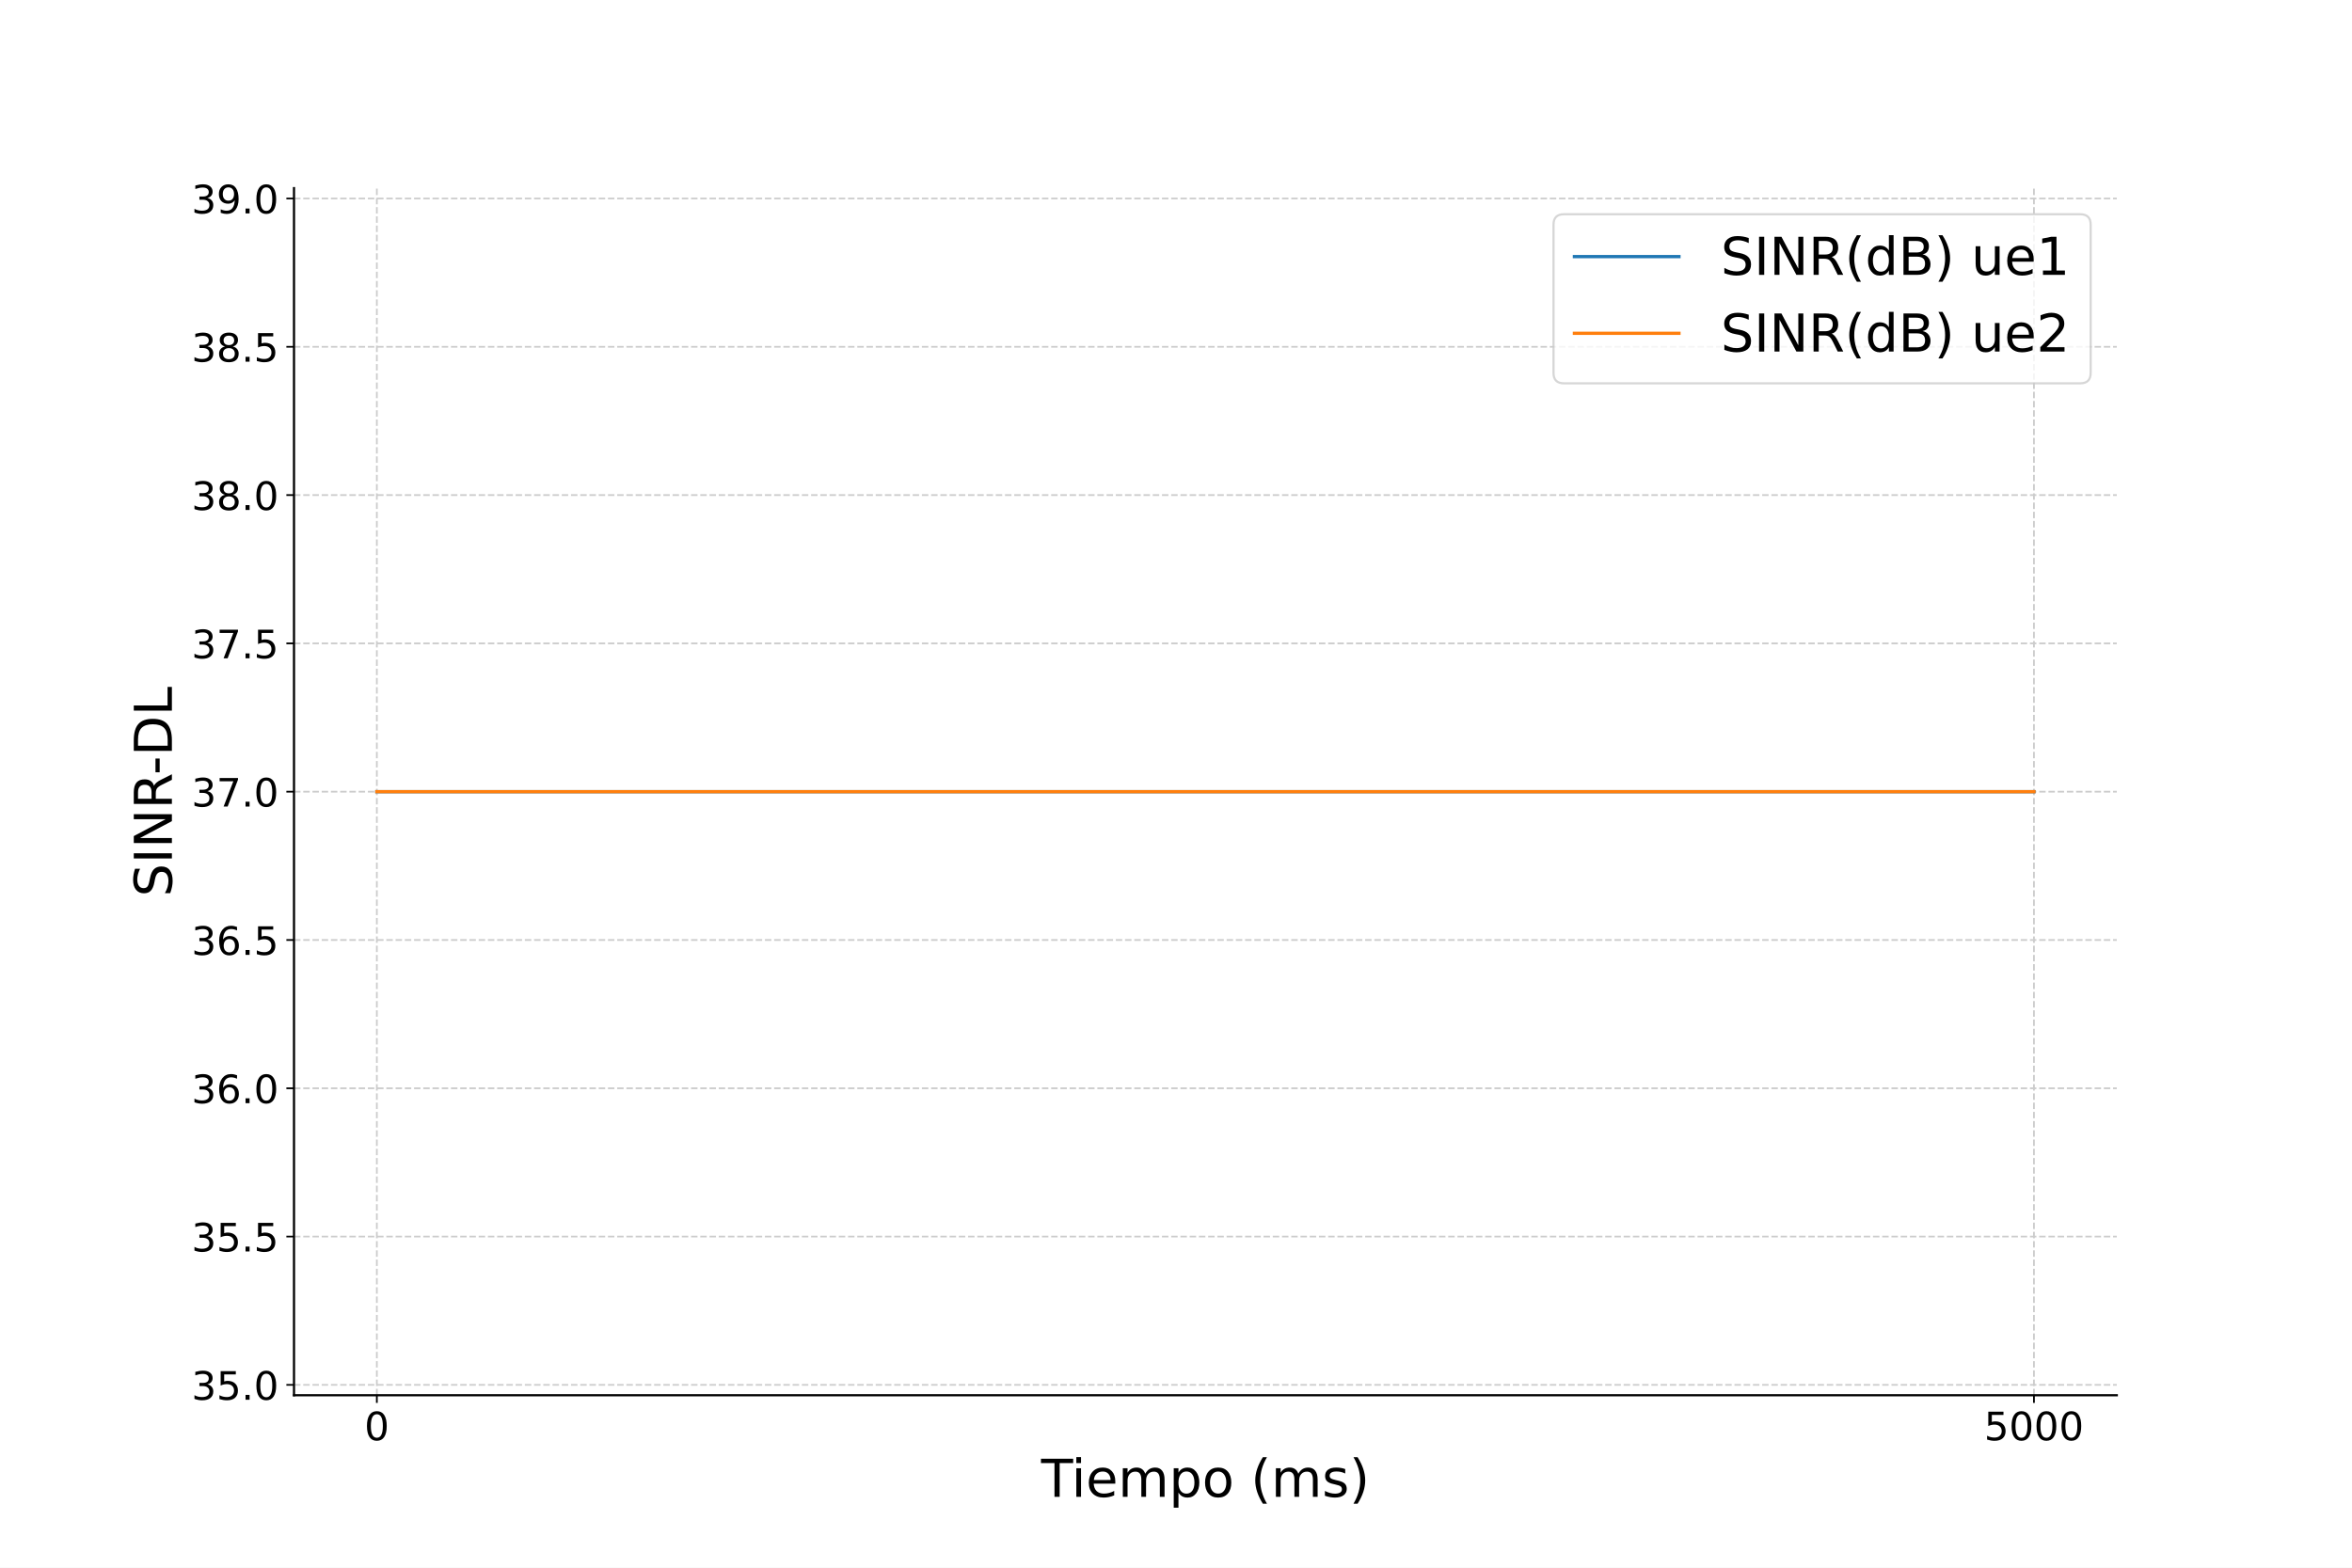
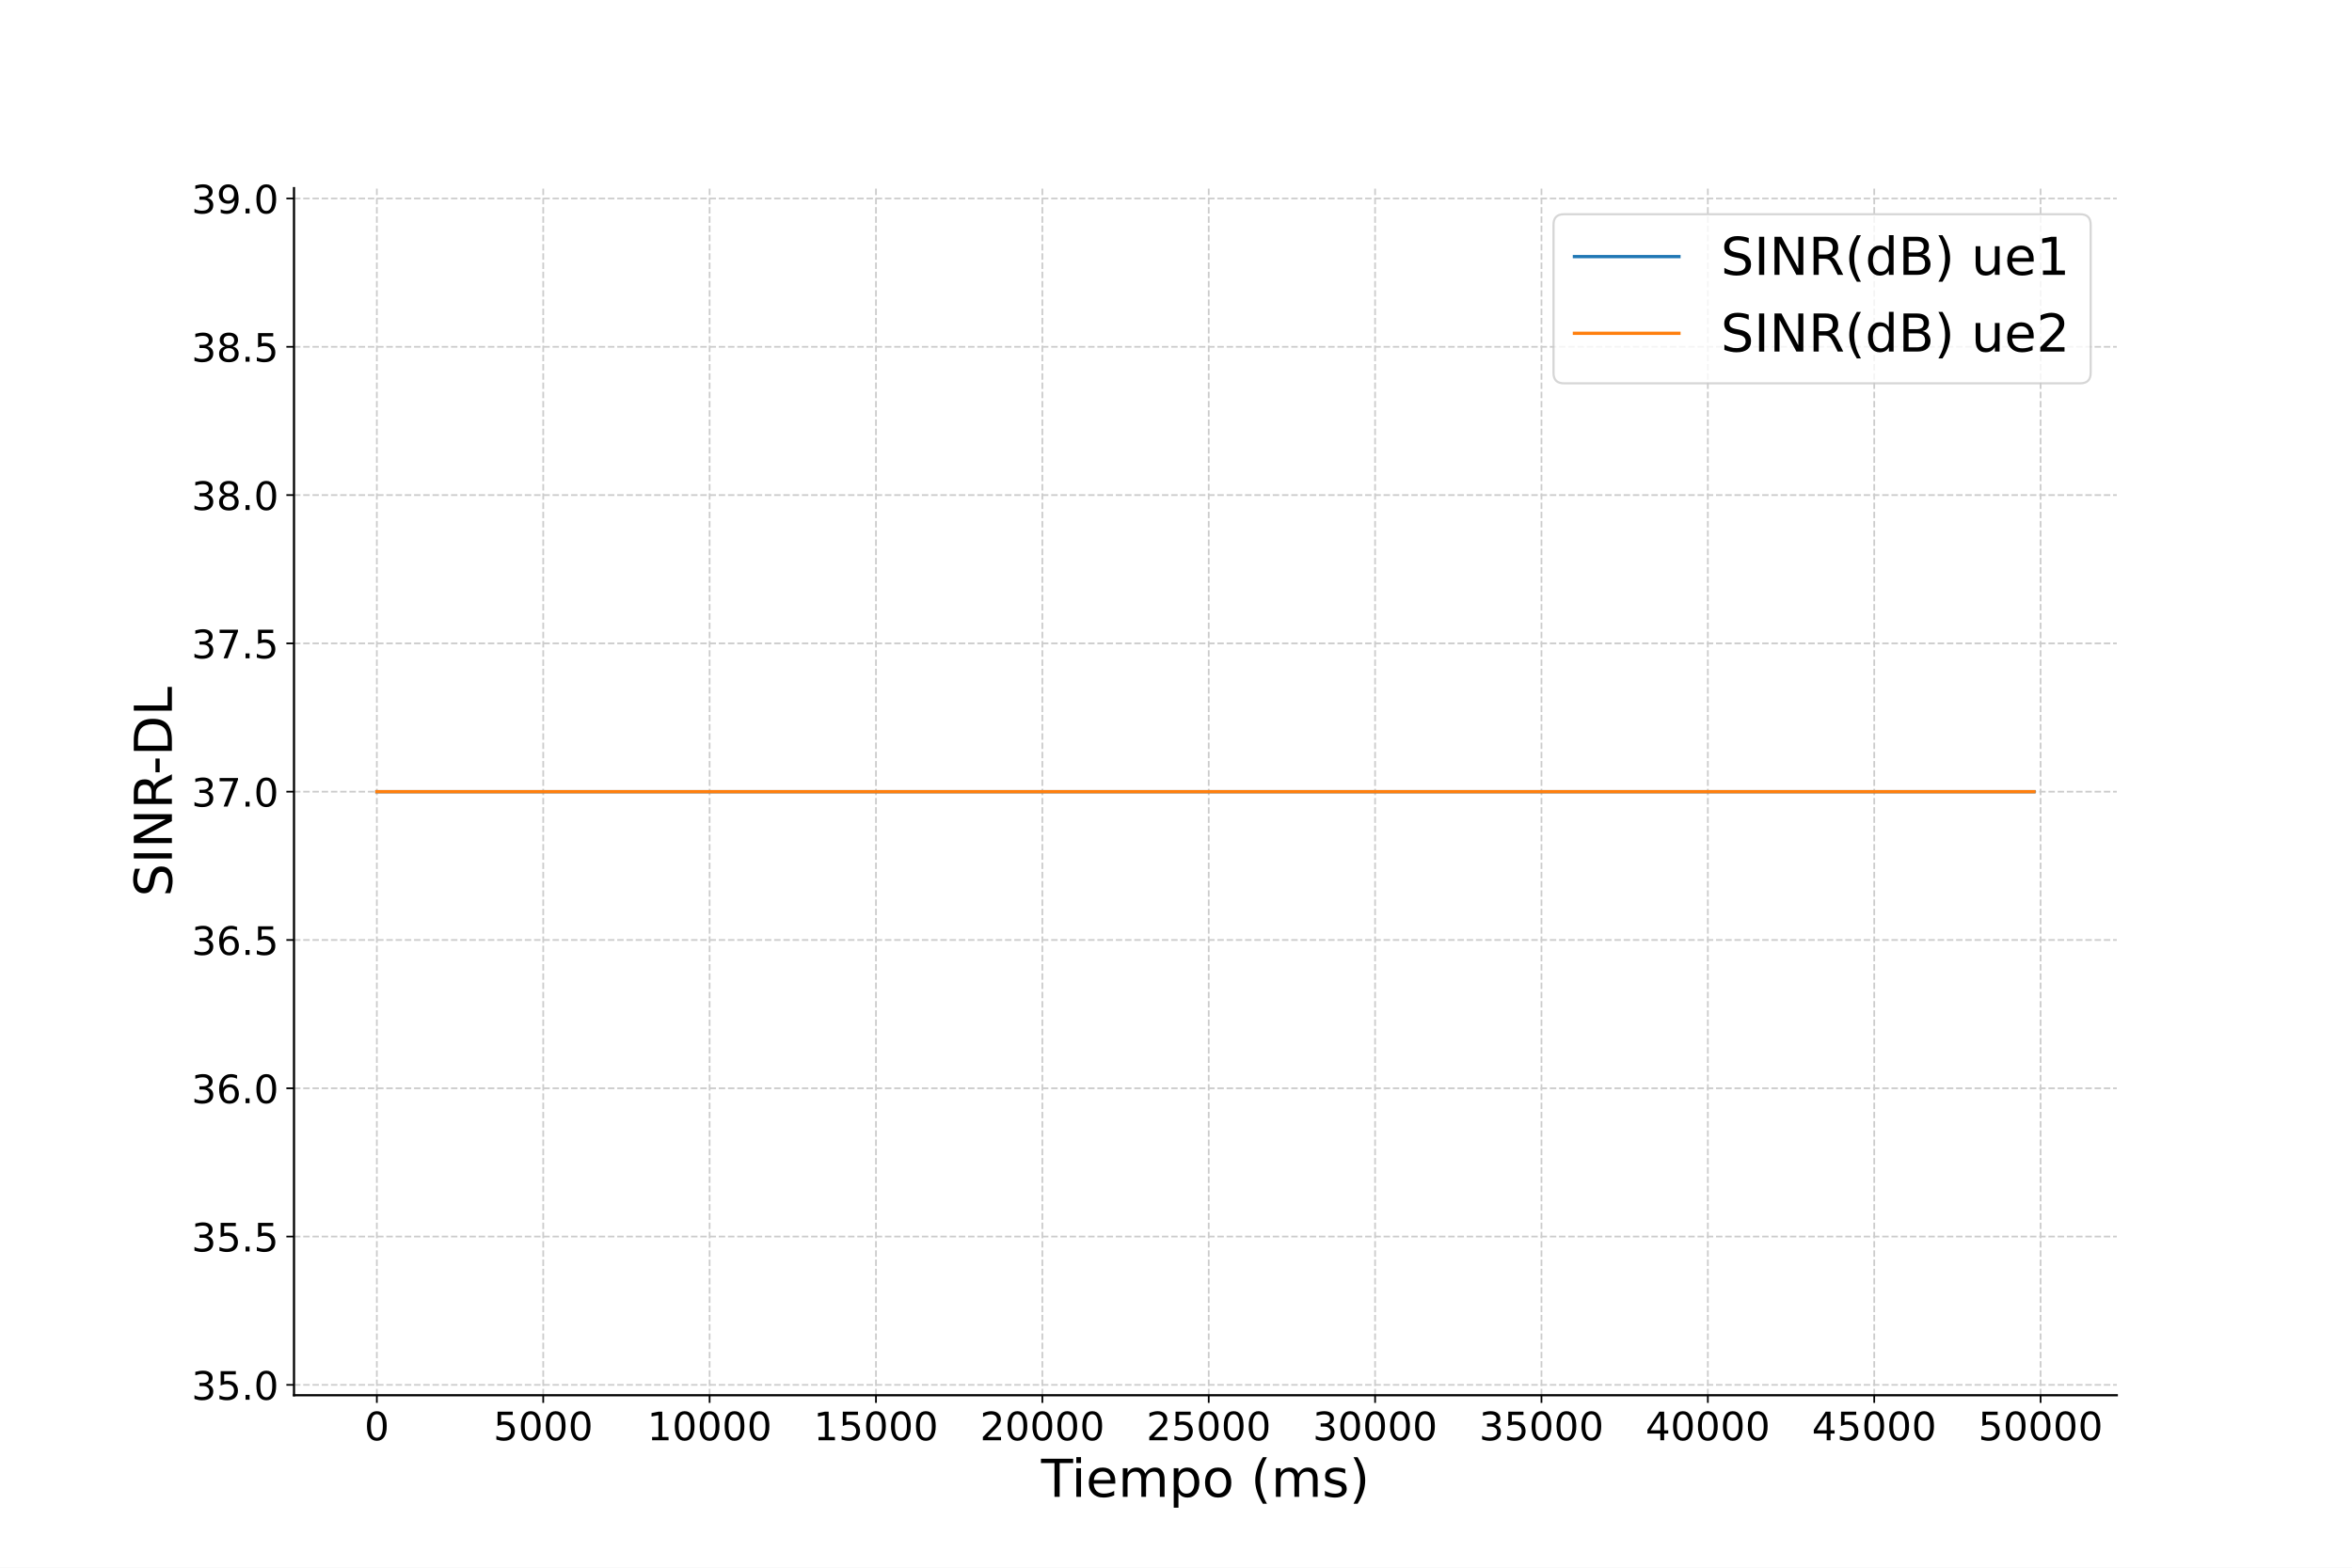
<svg xmlns="http://www.w3.org/2000/svg" xmlns:xlink="http://www.w3.org/1999/xlink" width="1080pt" height="720pt" viewBox="0 0 1080 720" version="1.1">
  <defs>
    <style type="text/css">*{stroke-linejoin: round; stroke-linecap: butt}</style>
  </defs>
  <g id="figure_1">
    <g id="patch_1">
      <path d="M 0 720  L 1080 720  L 1080 0  L 0 0  z " style="fill: #ffffff" />
    </g>
    <g id="axes_1">
      <g id="patch_2">
        <path d="M 135 640.8  L 972 640.8  L 972 86.4  L 135 86.4  z " style="fill: #ffffff" />
      </g>
      <g id="matplotlib.axis_1">
        <g id="xtick_1">
          <g id="line2d_1">
-             <path d="M 173.045 640.8  L 173.045 86.4  " clip-path="url(#p0fe6f3043e)" style="fill: none; stroke-dasharray: 2.96,1.28; stroke-dashoffset: 0; stroke: #cccccc; stroke-width: 0.8" />
+             <path d="M 173.045 640.8  L 173.045 86.4  " clip-path="url(#pf0b7ac2d7d)" style="fill: none; stroke-dasharray: 2.96,1.28; stroke-dashoffset: 0; stroke: #cccccc; stroke-width: 0.8" />
          </g>
          <g id="line2d_2">
            <defs>
-               <path id="mf69888d101" d="M 0 0  L 0 3.5  " style="stroke: #000000; stroke-width: 0.8" />
+               <path id="mdf8817bae1" d="M 0 0  L 0 3.5  " style="stroke: #000000; stroke-width: 0.8" />
            </defs>
            <g>
-               <use xlink:href="#mf69888d101" x="173.045" y="640.8" style="stroke: #000000; stroke-width: 0.8" />
+               <use xlink:href="#mdf8817bae1" x="173.045" y="640.8" style="stroke: #000000; stroke-width: 0.8" />
            </g>
          </g>
          <g id="text_1">
            <g transform="translate(167.3192 661.4772) scale(0.18 -0.18)">
              <defs>
                <path id="DejaVuSans-30" d="M 2034 4250  Q 1547 4250 1301 3770  Q 1056 3291 1056 2328  Q 1056 1369 1301 889  Q 1547 409 2034 409  Q 2525 409 2770 889  Q 3016 1369 3016 2328  Q 3016 3291 2770 3770  Q 2525 4250 2034 4250  z M 2034 4750  Q 2819 4750 3233 4129  Q 3647 3509 3647 2328  Q 3647 1150 3233 529  Q 2819 -91 2034 -91  Q 1250 -91 836 529  Q 422 1150 422 2328  Q 422 3509 836 4129  Q 1250 4750 2034 4750  z " transform="scale(0.015625)" />
              </defs>
              <use xlink:href="#DejaVuSans-30" />
            </g>
          </g>
        </g>
        <g id="xtick_2">
          <g id="line2d_3">
-             <path d="M 933.955 640.8  L 933.955 86.4  " clip-path="url(#p0fe6f3043e)" style="fill: none; stroke-dasharray: 2.96,1.28; stroke-dashoffset: 0; stroke: #cccccc; stroke-width: 0.8" />
+             <path d="M 249.442 640.8  L 249.442 86.4  " clip-path="url(#pf0b7ac2d7d)" style="fill: none; stroke-dasharray: 2.96,1.28; stroke-dashoffset: 0; stroke: #cccccc; stroke-width: 0.8" />
          </g>
          <g id="line2d_4">
            <g>
-               <use xlink:href="#mf69888d101" x="933.955" y="640.8" style="stroke: #000000; stroke-width: 0.8" />
+               <use xlink:href="#mdf8817bae1" x="249.442" y="640.8" style="stroke: #000000; stroke-width: 0.8" />
            </g>
          </g>
          <g id="text_2">
-             <g transform="translate(911.0495 661.4772) scale(0.18 -0.18)">
+             <g transform="translate(226.5369 661.4772) scale(0.18 -0.18)">
              <defs>
                <path id="DejaVuSans-35" d="M 691 4666  L 3169 4666  L 3169 4134  L 1269 4134  L 1269 2991  Q 1406 3038 1543 3061  Q 1681 3084 1819 3084  Q 2600 3084 3056 2656  Q 3513 2228 3513 1497  Q 3513 744 3044 326  Q 2575 -91 1722 -91  Q 1428 -91 1123 -41  Q 819 9 494 109  L 494 744  Q 775 591 1075 516  Q 1375 441 1709 441  Q 2250 441 2565 725  Q 2881 1009 2881 1497  Q 2881 1984 2565 2268  Q 2250 2553 1709 2553  Q 1456 2553 1204 2497  Q 953 2441 691 2322  L 691 4666  z " transform="scale(0.015625)" />
              </defs>
              <use xlink:href="#DejaVuSans-35" />
              <use xlink:href="#DejaVuSans-30" x="63.623" />
              <use xlink:href="#DejaVuSans-30" x="127.246" />
              <use xlink:href="#DejaVuSans-30" x="190.869" />
            </g>
          </g>
        </g>
-         <g id="text_3">
+         <g id="xtick_3">
+           <g id="line2d_5">
+             <path d="M 325.838 640.8  L 325.838 86.4  " clip-path="url(#pf0b7ac2d7d)" style="fill: none; stroke-dasharray: 2.96,1.28; stroke-dashoffset: 0; stroke: #cccccc; stroke-width: 0.8" />
+           </g>
+           <g id="line2d_6">
+             <g>
+               <use xlink:href="#mdf8817bae1" x="325.838" y="640.8" style="stroke: #000000; stroke-width: 0.8" />
+             </g>
+           </g>
+           <g id="text_3">
+             <g transform="translate(297.2072 661.4772) scale(0.18 -0.18)">
+               <defs>
+                 <path id="DejaVuSans-31" d="M 794 531  L 1825 531  L 1825 4091  L 703 3866  L 703 4441  L 1819 4666  L 2450 4666  L 2450 531  L 3481 531  L 3481 0  L 794 0  L 794 531  z " transform="scale(0.015625)" />
+               </defs>
+               <use xlink:href="#DejaVuSans-31" />
+               <use xlink:href="#DejaVuSans-30" x="63.623" />
+               <use xlink:href="#DejaVuSans-30" x="127.246" />
+               <use xlink:href="#DejaVuSans-30" x="190.869" />
+               <use xlink:href="#DejaVuSans-30" x="254.492" />
+             </g>
+           </g>
+         </g>
+         <g id="xtick_4">
+           <g id="line2d_7">
+             <path d="M 402.235 640.8  L 402.235 86.4  " clip-path="url(#pf0b7ac2d7d)" style="fill: none; stroke-dasharray: 2.96,1.28; stroke-dashoffset: 0; stroke: #cccccc; stroke-width: 0.8" />
+           </g>
+           <g id="line2d_8">
+             <g>
+               <use xlink:href="#mdf8817bae1" x="402.235" y="640.8" style="stroke: #000000; stroke-width: 0.8" />
+             </g>
+           </g>
+           <g id="text_4">
+             <g transform="translate(373.6037 661.4772) scale(0.18 -0.18)">
+               <use xlink:href="#DejaVuSans-31" />
+               <use xlink:href="#DejaVuSans-35" x="63.623" />
+               <use xlink:href="#DejaVuSans-30" x="127.246" />
+               <use xlink:href="#DejaVuSans-30" x="190.869" />
+               <use xlink:href="#DejaVuSans-30" x="254.492" />
+             </g>
+           </g>
+         </g>
+         <g id="xtick_5">
+           <g id="line2d_9">
+             <path d="M 478.631 640.8  L 478.631 86.4  " clip-path="url(#pf0b7ac2d7d)" style="fill: none; stroke-dasharray: 2.96,1.28; stroke-dashoffset: 0; stroke: #cccccc; stroke-width: 0.8" />
+           </g>
+           <g id="line2d_10">
+             <g>
+               <use xlink:href="#mdf8817bae1" x="478.631" y="640.8" style="stroke: #000000; stroke-width: 0.8" />
+             </g>
+           </g>
+           <g id="text_5">
+             <g transform="translate(450.0002 661.4772) scale(0.18 -0.18)">
+               <defs>
+                 <path id="DejaVuSans-32" d="M 1228 531  L 3431 531  L 3431 0  L 469 0  L 469 531  Q 828 903 1448 1529  Q 2069 2156 2228 2338  Q 2531 2678 2651 2914  Q 2772 3150 2772 3378  Q 2772 3750 2511 3984  Q 2250 4219 1831 4219  Q 1534 4219 1204 4116  Q 875 4013 500 3803  L 500 4441  Q 881 4594 1212 4672  Q 1544 4750 1819 4750  Q 2544 4750 2975 4387  Q 3406 4025 3406 3419  Q 3406 3131 3298 2873  Q 3191 2616 2906 2266  Q 2828 2175 2409 1742  Q 1991 1309 1228 531  z " transform="scale(0.015625)" />
+               </defs>
+               <use xlink:href="#DejaVuSans-32" />
+               <use xlink:href="#DejaVuSans-30" x="63.623" />
+               <use xlink:href="#DejaVuSans-30" x="127.246" />
+               <use xlink:href="#DejaVuSans-30" x="190.869" />
+               <use xlink:href="#DejaVuSans-30" x="254.492" />
+             </g>
+           </g>
+         </g>
+         <g id="xtick_6">
+           <g id="line2d_11">
+             <path d="M 555.028 640.8  L 555.028 86.4  " clip-path="url(#pf0b7ac2d7d)" style="fill: none; stroke-dasharray: 2.96,1.28; stroke-dashoffset: 0; stroke: #cccccc; stroke-width: 0.8" />
+           </g>
+           <g id="line2d_12">
+             <g>
+               <use xlink:href="#mdf8817bae1" x="555.028" y="640.8" style="stroke: #000000; stroke-width: 0.8" />
+             </g>
+           </g>
+           <g id="text_6">
+             <g transform="translate(526.3967 661.4772) scale(0.18 -0.18)">
+               <use xlink:href="#DejaVuSans-32" />
+               <use xlink:href="#DejaVuSans-35" x="63.623" />
+               <use xlink:href="#DejaVuSans-30" x="127.246" />
+               <use xlink:href="#DejaVuSans-30" x="190.869" />
+               <use xlink:href="#DejaVuSans-30" x="254.492" />
+             </g>
+           </g>
+         </g>
+         <g id="xtick_7">
+           <g id="line2d_13">
+             <path d="M 631.424 640.8  L 631.424 86.4  " clip-path="url(#pf0b7ac2d7d)" style="fill: none; stroke-dasharray: 2.96,1.28; stroke-dashoffset: 0; stroke: #cccccc; stroke-width: 0.8" />
+           </g>
+           <g id="line2d_14">
+             <g>
+               <use xlink:href="#mdf8817bae1" x="631.424" y="640.8" style="stroke: #000000; stroke-width: 0.8" />
+             </g>
+           </g>
+           <g id="text_7">
+             <g transform="translate(602.7932 661.4772) scale(0.18 -0.18)">
+               <defs>
+                 <path id="DejaVuSans-33" d="M 2597 2516  Q 3050 2419 3304 2112  Q 3559 1806 3559 1356  Q 3559 666 3084 287  Q 2609 -91 1734 -91  Q 1441 -91 1130 -33  Q 819 25 488 141  L 488 750  Q 750 597 1062 519  Q 1375 441 1716 441  Q 2309 441 2620 675  Q 2931 909 2931 1356  Q 2931 1769 2642 2001  Q 2353 2234 1838 2234  L 1294 2234  L 1294 2753  L 1863 2753  Q 2328 2753 2575 2939  Q 2822 3125 2822 3475  Q 2822 3834 2567 4026  Q 2313 4219 1838 4219  Q 1578 4219 1281 4162  Q 984 4106 628 3988  L 628 4550  Q 988 4650 1302 4700  Q 1616 4750 1894 4750  Q 2613 4750 3031 4423  Q 3450 4097 3450 3541  Q 3450 3153 3228 2886  Q 3006 2619 2597 2516  z " transform="scale(0.015625)" />
+               </defs>
+               <use xlink:href="#DejaVuSans-33" />
+               <use xlink:href="#DejaVuSans-30" x="63.623" />
+               <use xlink:href="#DejaVuSans-30" x="127.246" />
+               <use xlink:href="#DejaVuSans-30" x="190.869" />
+               <use xlink:href="#DejaVuSans-30" x="254.492" />
+             </g>
+           </g>
+         </g>
+         <g id="xtick_8">
+           <g id="line2d_15">
+             <path d="M 707.821 640.8  L 707.821 86.4  " clip-path="url(#pf0b7ac2d7d)" style="fill: none; stroke-dasharray: 2.96,1.28; stroke-dashoffset: 0; stroke: #cccccc; stroke-width: 0.8" />
+           </g>
+           <g id="line2d_16">
+             <g>
+               <use xlink:href="#mdf8817bae1" x="707.821" y="640.8" style="stroke: #000000; stroke-width: 0.8" />
+             </g>
+           </g>
+           <g id="text_8">
+             <g transform="translate(679.1897 661.4772) scale(0.18 -0.18)">
+               <use xlink:href="#DejaVuSans-33" />
+               <use xlink:href="#DejaVuSans-35" x="63.623" />
+               <use xlink:href="#DejaVuSans-30" x="127.246" />
+               <use xlink:href="#DejaVuSans-30" x="190.869" />
+               <use xlink:href="#DejaVuSans-30" x="254.492" />
+             </g>
+           </g>
+         </g>
+         <g id="xtick_9">
+           <g id="line2d_17">
+             <path d="M 784.217 640.8  L 784.217 86.4  " clip-path="url(#pf0b7ac2d7d)" style="fill: none; stroke-dasharray: 2.96,1.28; stroke-dashoffset: 0; stroke: #cccccc; stroke-width: 0.8" />
+           </g>
+           <g id="line2d_18">
+             <g>
+               <use xlink:href="#mdf8817bae1" x="784.217" y="640.8" style="stroke: #000000; stroke-width: 0.8" />
+             </g>
+           </g>
+           <g id="text_9">
+             <g transform="translate(755.5862 661.4772) scale(0.18 -0.18)">
+               <defs>
+                 <path id="DejaVuSans-34" d="M 2419 4116  L 825 1625  L 2419 1625  L 2419 4116  z M 2253 4666  L 3047 4666  L 3047 1625  L 3713 1625  L 3713 1100  L 3047 1100  L 3047 0  L 2419 0  L 2419 1100  L 313 1100  L 313 1709  L 2253 4666  z " transform="scale(0.015625)" />
+               </defs>
+               <use xlink:href="#DejaVuSans-34" />
+               <use xlink:href="#DejaVuSans-30" x="63.623" />
+               <use xlink:href="#DejaVuSans-30" x="127.246" />
+               <use xlink:href="#DejaVuSans-30" x="190.869" />
+               <use xlink:href="#DejaVuSans-30" x="254.492" />
+             </g>
+           </g>
+         </g>
+         <g id="xtick_10">
+           <g id="line2d_19">
+             <path d="M 860.614 640.8  L 860.614 86.4  " clip-path="url(#pf0b7ac2d7d)" style="fill: none; stroke-dasharray: 2.96,1.28; stroke-dashoffset: 0; stroke: #cccccc; stroke-width: 0.8" />
+           </g>
+           <g id="line2d_20">
+             <g>
+               <use xlink:href="#mdf8817bae1" x="860.614" y="640.8" style="stroke: #000000; stroke-width: 0.8" />
+             </g>
+           </g>
+           <g id="text_10">
+             <g transform="translate(831.9827 661.4772) scale(0.18 -0.18)">
+               <use xlink:href="#DejaVuSans-34" />
+               <use xlink:href="#DejaVuSans-35" x="63.623" />
+               <use xlink:href="#DejaVuSans-30" x="127.246" />
+               <use xlink:href="#DejaVuSans-30" x="190.869" />
+               <use xlink:href="#DejaVuSans-30" x="254.492" />
+             </g>
+           </g>
+         </g>
+         <g id="xtick_11">
+           <g id="line2d_21">
+             <path d="M 937.01 640.8  L 937.01 86.4  " clip-path="url(#pf0b7ac2d7d)" style="fill: none; stroke-dasharray: 2.96,1.28; stroke-dashoffset: 0; stroke: #cccccc; stroke-width: 0.8" />
+           </g>
+           <g id="line2d_22">
+             <g>
+               <use xlink:href="#mdf8817bae1" x="937.01" y="640.8" style="stroke: #000000; stroke-width: 0.8" />
+             </g>
+           </g>
+           <g id="text_11">
+             <g transform="translate(908.3792 661.4772) scale(0.18 -0.18)">
+               <use xlink:href="#DejaVuSans-35" />
+               <use xlink:href="#DejaVuSans-30" x="63.623" />
+               <use xlink:href="#DejaVuSans-30" x="127.246" />
+               <use xlink:href="#DejaVuSans-30" x="190.869" />
+               <use xlink:href="#DejaVuSans-30" x="254.492" />
+             </g>
+           </g>
+         </g>
+         <g id="text_12">
          <g transform="translate(478.0612 687.4569) scale(0.24 -0.24)">
            <defs>
              <path id="DejaVuSans-54" d="M -19 4666  L 3928 4666  L 3928 4134  L 2272 4134  L 2272 0  L 1638 0  L 1638 4134  L -19 4134  L -19 4666  z " transform="scale(0.015625)" />
              <path id="DejaVuSans-69" d="M 603 3500  L 1178 3500  L 1178 0  L 603 0  L 603 3500  z M 603 4863  L 1178 4863  L 1178 4134  L 603 4134  L 603 4863  z " transform="scale(0.015625)" />
              <path id="DejaVuSans-65" d="M 3597 1894  L 3597 1613  L 953 1613  Q 991 1019 1311 708  Q 1631 397 2203 397  Q 2534 397 2845 478  Q 3156 559 3463 722  L 3463 178  Q 3153 47 2828 -22  Q 2503 -91 2169 -91  Q 1331 -91 842 396  Q 353 884 353 1716  Q 353 2575 817 3079  Q 1281 3584 2069 3584  Q 2775 3584 3186 3129  Q 3597 2675 3597 1894  z M 3022 2063  Q 3016 2534 2758 2815  Q 2500 3097 2075 3097  Q 1594 3097 1305 2825  Q 1016 2553 972 2059  L 3022 2063  z " transform="scale(0.015625)" />
              <path id="DejaVuSans-6d" d="M 3328 2828  Q 3544 3216 3844 3400  Q 4144 3584 4550 3584  Q 5097 3584 5394 3201  Q 5691 2819 5691 2113  L 5691 0  L 5113 0  L 5113 2094  Q 5113 2597 4934 2840  Q 4756 3084 4391 3084  Q 3944 3084 3684 2787  Q 3425 2491 3425 1978  L 3425 0  L 2847 0  L 2847 2094  Q 2847 2600 2669 2842  Q 2491 3084 2119 3084  Q 1678 3084 1418 2786  Q 1159 2488 1159 1978  L 1159 0  L 581 0  L 581 3500  L 1159 3500  L 1159 2956  Q 1356 3278 1631 3431  Q 1906 3584 2284 3584  Q 2666 3584 2933 3390  Q 3200 3197 3328 2828  z " transform="scale(0.015625)" />
              <path id="DejaVuSans-70" d="M 1159 525  L 1159 -1331  L 581 -1331  L 581 3500  L 1159 3500  L 1159 2969  Q 1341 3281 1617 3432  Q 1894 3584 2278 3584  Q 2916 3584 3314 3078  Q 3713 2572 3713 1747  Q 3713 922 3314 415  Q 2916 -91 2278 -91  Q 1894 -91 1617 61  Q 1341 213 1159 525  z M 3116 1747  Q 3116 2381 2855 2742  Q 2594 3103 2138 3103  Q 1681 3103 1420 2742  Q 1159 2381 1159 1747  Q 1159 1113 1420 752  Q 1681 391 2138 391  Q 2594 391 2855 752  Q 3116 1113 3116 1747  z " transform="scale(0.015625)" />
              <path id="DejaVuSans-6f" d="M 1959 3097  Q 1497 3097 1228 2736  Q 959 2375 959 1747  Q 959 1119 1226 758  Q 1494 397 1959 397  Q 2419 397 2687 759  Q 2956 1122 2956 1747  Q 2956 2369 2687 2733  Q 2419 3097 1959 3097  z M 1959 3584  Q 2709 3584 3137 3096  Q 3566 2609 3566 1747  Q 3566 888 3137 398  Q 2709 -91 1959 -91  Q 1206 -91 779 398  Q 353 888 353 1747  Q 353 2609 779 3096  Q 1206 3584 1959 3584  z " transform="scale(0.015625)" />
              <path id="DejaVuSans-20" transform="scale(0.015625)" />
              <path id="DejaVuSans-28" d="M 1984 4856  Q 1566 4138 1362 3434  Q 1159 2731 1159 2009  Q 1159 1288 1364 580  Q 1569 -128 1984 -844  L 1484 -844  Q 1016 -109 783 600  Q 550 1309 550 2009  Q 550 2706 781 3412  Q 1013 4119 1484 4856  L 1984 4856  z " transform="scale(0.015625)" />
              <path id="DejaVuSans-73" d="M 2834 3397  L 2834 2853  Q 2591 2978 2328 3040  Q 2066 3103 1784 3103  Q 1356 3103 1142 2972  Q 928 2841 928 2578  Q 928 2378 1081 2264  Q 1234 2150 1697 2047  L 1894 2003  Q 2506 1872 2764 1633  Q 3022 1394 3022 966  Q 3022 478 2636 193  Q 2250 -91 1575 -91  Q 1294 -91 989 -36  Q 684 19 347 128  L 347 722  Q 666 556 975 473  Q 1284 391 1588 391  Q 1994 391 2212 530  Q 2431 669 2431 922  Q 2431 1156 2273 1281  Q 2116 1406 1581 1522  L 1381 1569  Q 847 1681 609 1914  Q 372 2147 372 2553  Q 372 3047 722 3315  Q 1072 3584 1716 3584  Q 2034 3584 2315 3537  Q 2597 3491 2834 3397  z " transform="scale(0.015625)" />
              <path id="DejaVuSans-29" d="M 513 4856  L 1013 4856  Q 1481 4119 1714 3412  Q 1947 2706 1947 2009  Q 1947 1309 1714 600  Q 1481 -109 1013 -844  L 513 -844  Q 928 -128 1133 580  Q 1338 1288 1338 2009  Q 1338 2731 1133 3434  Q 928 4138 513 4856  z " transform="scale(0.015625)" />
            </defs>
            <use xlink:href="#DejaVuSans-54" />
            <use xlink:href="#DejaVuSans-69" x="57.959" />
            <use xlink:href="#DejaVuSans-65" x="85.742" />
            <use xlink:href="#DejaVuSans-6d" x="147.266" />
            <use xlink:href="#DejaVuSans-70" x="244.678" />
            <use xlink:href="#DejaVuSans-6f" x="308.154" />
            <use xlink:href="#DejaVuSans-20" x="369.336" />
            <use xlink:href="#DejaVuSans-28" x="401.123" />
            <use xlink:href="#DejaVuSans-6d" x="440.137" />
            <use xlink:href="#DejaVuSans-73" x="537.549" />
            <use xlink:href="#DejaVuSans-29" x="589.648" />
          </g>
        </g>
      </g>
      <g id="matplotlib.axis_2">
        <g id="ytick_1">
-           <g id="line2d_5">
-             <path d="M 135 636.032  L 972 636.032  " clip-path="url(#p0fe6f3043e)" style="fill: none; stroke-dasharray: 2.96,1.28; stroke-dashoffset: 0; stroke: #cccccc; stroke-width: 0.8" />
-           </g>
-           <g id="line2d_6">
+           <g id="line2d_23">
+             <path d="M 135 636.032  L 972 636.032  " clip-path="url(#pf0b7ac2d7d)" style="fill: none; stroke-dasharray: 2.96,1.28; stroke-dashoffset: 0; stroke: #cccccc; stroke-width: 0.8" />
+           </g>
+           <g id="line2d_24">
            <defs>
-               <path id="m4bcbb476b6" d="M 0 0  L -3.5 0  " style="stroke: #000000; stroke-width: 0.8" />
+               <path id="mf88592a521" d="M 0 0  L -3.5 0  " style="stroke: #000000; stroke-width: 0.8" />
            </defs>
            <g>
-               <use xlink:href="#m4bcbb476b6" x="135" y="636.032" style="stroke: #000000; stroke-width: 0.8" />
-             </g>
-           </g>
-           <g id="text_4">
+               <use xlink:href="#mf88592a521" x="135" y="636.032" style="stroke: #000000; stroke-width: 0.8" />
+             </g>
+           </g>
+           <g id="text_13">
            <g transform="translate(87.92188 642.871) scale(0.18 -0.18)">
              <defs>
-                 <path id="DejaVuSans-33" d="M 2597 2516  Q 3050 2419 3304 2112  Q 3559 1806 3559 1356  Q 3559 666 3084 287  Q 2609 -91 1734 -91  Q 1441 -91 1130 -33  Q 819 25 488 141  L 488 750  Q 750 597 1062 519  Q 1375 441 1716 441  Q 2309 441 2620 675  Q 2931 909 2931 1356  Q 2931 1769 2642 2001  Q 2353 2234 1838 2234  L 1294 2234  L 1294 2753  L 1863 2753  Q 2328 2753 2575 2939  Q 2822 3125 2822 3475  Q 2822 3834 2567 4026  Q 2313 4219 1838 4219  Q 1578 4219 1281 4162  Q 984 4106 628 3988  L 628 4550  Q 988 4650 1302 4700  Q 1616 4750 1894 4750  Q 2613 4750 3031 4423  Q 3450 4097 3450 3541  Q 3450 3153 3228 2886  Q 3006 2619 2597 2516  z " transform="scale(0.015625)" />
                <path id="DejaVuSans-2e" d="M 684 794  L 1344 794  L 1344 0  L 684 0  L 684 794  z " transform="scale(0.015625)" />
              </defs>
              <use xlink:href="#DejaVuSans-33" />
              <use xlink:href="#DejaVuSans-35" x="63.623" />
              <use xlink:href="#DejaVuSans-2e" x="127.246" />
              <use xlink:href="#DejaVuSans-30" x="159.033" />
            </g>
          </g>
        </g>
        <g id="ytick_2">
-           <g id="line2d_7">
-             <path d="M 135 567.924  L 972 567.924  " clip-path="url(#p0fe6f3043e)" style="fill: none; stroke-dasharray: 2.96,1.28; stroke-dashoffset: 0; stroke: #cccccc; stroke-width: 0.8" />
-           </g>
-           <g id="line2d_8">
-             <g>
-               <use xlink:href="#m4bcbb476b6" x="135" y="567.924" style="stroke: #000000; stroke-width: 0.8" />
-             </g>
-           </g>
-           <g id="text_5">
+           <g id="line2d_25">
+             <path d="M 135 567.924  L 972 567.924  " clip-path="url(#pf0b7ac2d7d)" style="fill: none; stroke-dasharray: 2.96,1.28; stroke-dashoffset: 0; stroke: #cccccc; stroke-width: 0.8" />
+           </g>
+           <g id="line2d_26">
+             <g>
+               <use xlink:href="#mf88592a521" x="135" y="567.924" style="stroke: #000000; stroke-width: 0.8" />
+             </g>
+           </g>
+           <g id="text_14">
            <g transform="translate(87.92188 574.7629) scale(0.18 -0.18)">
              <use xlink:href="#DejaVuSans-33" />
              <use xlink:href="#DejaVuSans-35" x="63.623" />
              <use xlink:href="#DejaVuSans-2e" x="127.246" />
              <use xlink:href="#DejaVuSans-35" x="159.033" />
            </g>
          </g>
        </g>
        <g id="ytick_3">
-           <g id="line2d_9">
-             <path d="M 135 499.816  L 972 499.816  " clip-path="url(#p0fe6f3043e)" style="fill: none; stroke-dasharray: 2.96,1.28; stroke-dashoffset: 0; stroke: #cccccc; stroke-width: 0.8" />
-           </g>
-           <g id="line2d_10">
-             <g>
-               <use xlink:href="#m4bcbb476b6" x="135" y="499.816" style="stroke: #000000; stroke-width: 0.8" />
-             </g>
-           </g>
-           <g id="text_6">
+           <g id="line2d_27">
+             <path d="M 135 499.816  L 972 499.816  " clip-path="url(#pf0b7ac2d7d)" style="fill: none; stroke-dasharray: 2.96,1.28; stroke-dashoffset: 0; stroke: #cccccc; stroke-width: 0.8" />
+           </g>
+           <g id="line2d_28">
+             <g>
+               <use xlink:href="#mf88592a521" x="135" y="499.816" style="stroke: #000000; stroke-width: 0.8" />
+             </g>
+           </g>
+           <g id="text_15">
            <g transform="translate(87.92188 506.6548) scale(0.18 -0.18)">
              <defs>
                <path id="DejaVuSans-36" d="M 2113 2584  Q 1688 2584 1439 2293  Q 1191 2003 1191 1497  Q 1191 994 1439 701  Q 1688 409 2113 409  Q 2538 409 2786 701  Q 3034 994 3034 1497  Q 3034 2003 2786 2293  Q 2538 2584 2113 2584  z M 3366 4563  L 3366 3988  Q 3128 4100 2886 4159  Q 2644 4219 2406 4219  Q 1781 4219 1451 3797  Q 1122 3375 1075 2522  Q 1259 2794 1537 2939  Q 1816 3084 2150 3084  Q 2853 3084 3261 2657  Q 3669 2231 3669 1497  Q 3669 778 3244 343  Q 2819 -91 2113 -91  Q 1303 -91 875 529  Q 447 1150 447 2328  Q 447 3434 972 4092  Q 1497 4750 2381 4750  Q 2619 4750 2861 4703  Q 3103 4656 3366 4563  z " transform="scale(0.015625)" />
              </defs>
              <use xlink:href="#DejaVuSans-33" />
              <use xlink:href="#DejaVuSans-36" x="63.623" />
              <use xlink:href="#DejaVuSans-2e" x="127.246" />
              <use xlink:href="#DejaVuSans-30" x="159.033" />
            </g>
          </g>
        </g>
        <g id="ytick_4">
-           <g id="line2d_11">
-             <path d="M 135 431.708  L 972 431.708  " clip-path="url(#p0fe6f3043e)" style="fill: none; stroke-dasharray: 2.96,1.28; stroke-dashoffset: 0; stroke: #cccccc; stroke-width: 0.8" />
-           </g>
-           <g id="line2d_12">
-             <g>
-               <use xlink:href="#m4bcbb476b6" x="135" y="431.708" style="stroke: #000000; stroke-width: 0.8" />
-             </g>
-           </g>
-           <g id="text_7">
+           <g id="line2d_29">
+             <path d="M 135 431.708  L 972 431.708  " clip-path="url(#pf0b7ac2d7d)" style="fill: none; stroke-dasharray: 2.96,1.28; stroke-dashoffset: 0; stroke: #cccccc; stroke-width: 0.8" />
+           </g>
+           <g id="line2d_30">
+             <g>
+               <use xlink:href="#mf88592a521" x="135" y="431.708" style="stroke: #000000; stroke-width: 0.8" />
+             </g>
+           </g>
+           <g id="text_16">
            <g transform="translate(87.92188 438.5467) scale(0.18 -0.18)">
              <use xlink:href="#DejaVuSans-33" />
              <use xlink:href="#DejaVuSans-36" x="63.623" />
              <use xlink:href="#DejaVuSans-2e" x="127.246" />
              <use xlink:href="#DejaVuSans-35" x="159.033" />
            </g>
          </g>
        </g>
        <g id="ytick_5">
-           <g id="line2d_13">
-             <path d="M 135 363.6  L 972 363.6  " clip-path="url(#p0fe6f3043e)" style="fill: none; stroke-dasharray: 2.96,1.28; stroke-dashoffset: 0; stroke: #cccccc; stroke-width: 0.8" />
-           </g>
-           <g id="line2d_14">
-             <g>
-               <use xlink:href="#m4bcbb476b6" x="135" y="363.6" style="stroke: #000000; stroke-width: 0.8" />
-             </g>
-           </g>
-           <g id="text_8">
+           <g id="line2d_31">
+             <path d="M 135 363.6  L 972 363.6  " clip-path="url(#pf0b7ac2d7d)" style="fill: none; stroke-dasharray: 2.96,1.28; stroke-dashoffset: 0; stroke: #cccccc; stroke-width: 0.8" />
+           </g>
+           <g id="line2d_32">
+             <g>
+               <use xlink:href="#mf88592a521" x="135" y="363.6" style="stroke: #000000; stroke-width: 0.8" />
+             </g>
+           </g>
+           <g id="text_17">
            <g transform="translate(87.92188 370.4386) scale(0.18 -0.18)">
              <defs>
                <path id="DejaVuSans-37" d="M 525 4666  L 3525 4666  L 3525 4397  L 1831 0  L 1172 0  L 2766 4134  L 525 4134  L 525 4666  z " transform="scale(0.015625)" />
              </defs>
              <use xlink:href="#DejaVuSans-33" />
              <use xlink:href="#DejaVuSans-37" x="63.623" />
              <use xlink:href="#DejaVuSans-2e" x="127.246" />
              <use xlink:href="#DejaVuSans-30" x="159.033" />
            </g>
          </g>
        </g>
        <g id="ytick_6">
-           <g id="line2d_15">
-             <path d="M 135 295.492  L 972 295.492  " clip-path="url(#p0fe6f3043e)" style="fill: none; stroke-dasharray: 2.96,1.28; stroke-dashoffset: 0; stroke: #cccccc; stroke-width: 0.8" />
-           </g>
-           <g id="line2d_16">
-             <g>
-               <use xlink:href="#m4bcbb476b6" x="135" y="295.492" style="stroke: #000000; stroke-width: 0.8" />
-             </g>
-           </g>
-           <g id="text_9">
+           <g id="line2d_33">
+             <path d="M 135 295.492  L 972 295.492  " clip-path="url(#pf0b7ac2d7d)" style="fill: none; stroke-dasharray: 2.96,1.28; stroke-dashoffset: 0; stroke: #cccccc; stroke-width: 0.8" />
+           </g>
+           <g id="line2d_34">
+             <g>
+               <use xlink:href="#mf88592a521" x="135" y="295.492" style="stroke: #000000; stroke-width: 0.8" />
+             </g>
+           </g>
+           <g id="text_18">
            <g transform="translate(87.92188 302.3305) scale(0.18 -0.18)">
              <use xlink:href="#DejaVuSans-33" />
              <use xlink:href="#DejaVuSans-37" x="63.623" />
              <use xlink:href="#DejaVuSans-2e" x="127.246" />
              <use xlink:href="#DejaVuSans-35" x="159.033" />
            </g>
          </g>
        </g>
        <g id="ytick_7">
-           <g id="line2d_17">
-             <path d="M 135 227.384  L 972 227.384  " clip-path="url(#p0fe6f3043e)" style="fill: none; stroke-dasharray: 2.96,1.28; stroke-dashoffset: 0; stroke: #cccccc; stroke-width: 0.8" />
-           </g>
-           <g id="line2d_18">
-             <g>
-               <use xlink:href="#m4bcbb476b6" x="135" y="227.384" style="stroke: #000000; stroke-width: 0.8" />
-             </g>
-           </g>
-           <g id="text_10">
+           <g id="line2d_35">
+             <path d="M 135 227.384  L 972 227.384  " clip-path="url(#pf0b7ac2d7d)" style="fill: none; stroke-dasharray: 2.96,1.28; stroke-dashoffset: 0; stroke: #cccccc; stroke-width: 0.8" />
+           </g>
+           <g id="line2d_36">
+             <g>
+               <use xlink:href="#mf88592a521" x="135" y="227.384" style="stroke: #000000; stroke-width: 0.8" />
+             </g>
+           </g>
+           <g id="text_19">
            <g transform="translate(87.92188 234.2224) scale(0.18 -0.18)">
              <defs>
                <path id="DejaVuSans-38" d="M 2034 2216  Q 1584 2216 1326 1975  Q 1069 1734 1069 1313  Q 1069 891 1326 650  Q 1584 409 2034 409  Q 2484 409 2743 651  Q 3003 894 3003 1313  Q 3003 1734 2745 1975  Q 2488 2216 2034 2216  z M 1403 2484  Q 997 2584 770 2862  Q 544 3141 544 3541  Q 544 4100 942 4425  Q 1341 4750 2034 4750  Q 2731 4750 3128 4425  Q 3525 4100 3525 3541  Q 3525 3141 3298 2862  Q 3072 2584 2669 2484  Q 3125 2378 3379 2068  Q 3634 1759 3634 1313  Q 3634 634 3220 271  Q 2806 -91 2034 -91  Q 1263 -91 848 271  Q 434 634 434 1313  Q 434 1759 690 2068  Q 947 2378 1403 2484  z M 1172 3481  Q 1172 3119 1398 2916  Q 1625 2713 2034 2713  Q 2441 2713 2670 2916  Q 2900 3119 2900 3481  Q 2900 3844 2670 4047  Q 2441 4250 2034 4250  Q 1625 4250 1398 4047  Q 1172 3844 1172 3481  z " transform="scale(0.015625)" />
              </defs>
              <use xlink:href="#DejaVuSans-33" />
              <use xlink:href="#DejaVuSans-38" x="63.623" />
              <use xlink:href="#DejaVuSans-2e" x="127.246" />
              <use xlink:href="#DejaVuSans-30" x="159.033" />
            </g>
          </g>
        </g>
        <g id="ytick_8">
-           <g id="line2d_19">
-             <path d="M 135 159.276  L 972 159.276  " clip-path="url(#p0fe6f3043e)" style="fill: none; stroke-dasharray: 2.96,1.28; stroke-dashoffset: 0; stroke: #cccccc; stroke-width: 0.8" />
-           </g>
-           <g id="line2d_20">
-             <g>
-               <use xlink:href="#m4bcbb476b6" x="135" y="159.276" style="stroke: #000000; stroke-width: 0.8" />
-             </g>
-           </g>
-           <g id="text_11">
+           <g id="line2d_37">
+             <path d="M 135 159.276  L 972 159.276  " clip-path="url(#pf0b7ac2d7d)" style="fill: none; stroke-dasharray: 2.96,1.28; stroke-dashoffset: 0; stroke: #cccccc; stroke-width: 0.8" />
+           </g>
+           <g id="line2d_38">
+             <g>
+               <use xlink:href="#mf88592a521" x="135" y="159.276" style="stroke: #000000; stroke-width: 0.8" />
+             </g>
+           </g>
+           <g id="text_20">
            <g transform="translate(87.92188 166.1143) scale(0.18 -0.18)">
              <use xlink:href="#DejaVuSans-33" />
              <use xlink:href="#DejaVuSans-38" x="63.623" />
              <use xlink:href="#DejaVuSans-2e" x="127.246" />
              <use xlink:href="#DejaVuSans-35" x="159.033" />
            </g>
          </g>
        </g>
        <g id="ytick_9">
-           <g id="line2d_21">
-             <path d="M 135 91.168  L 972 91.168  " clip-path="url(#p0fe6f3043e)" style="fill: none; stroke-dasharray: 2.96,1.28; stroke-dashoffset: 0; stroke: #cccccc; stroke-width: 0.8" />
-           </g>
-           <g id="line2d_22">
-             <g>
-               <use xlink:href="#m4bcbb476b6" x="135" y="91.168" style="stroke: #000000; stroke-width: 0.8" />
-             </g>
-           </g>
-           <g id="text_12">
+           <g id="line2d_39">
+             <path d="M 135 91.168  L 972 91.168  " clip-path="url(#pf0b7ac2d7d)" style="fill: none; stroke-dasharray: 2.96,1.28; stroke-dashoffset: 0; stroke: #cccccc; stroke-width: 0.8" />
+           </g>
+           <g id="line2d_40">
+             <g>
+               <use xlink:href="#mf88592a521" x="135" y="91.168" style="stroke: #000000; stroke-width: 0.8" />
+             </g>
+           </g>
+           <g id="text_21">
            <g transform="translate(87.92188 98.00616) scale(0.18 -0.18)">
              <defs>
                <path id="DejaVuSans-39" d="M 703 97  L 703 672  Q 941 559 1184 500  Q 1428 441 1663 441  Q 2288 441 2617 861  Q 2947 1281 2994 2138  Q 2813 1869 2534 1725  Q 2256 1581 1919 1581  Q 1219 1581 811 2004  Q 403 2428 403 3163  Q 403 3881 828 4315  Q 1253 4750 1959 4750  Q 2769 4750 3195 4129  Q 3622 3509 3622 2328  Q 3622 1225 3098 567  Q 2575 -91 1691 -91  Q 1453 -91 1209 -44  Q 966 3 703 97  z M 1959 2075  Q 2384 2075 2632 2365  Q 2881 2656 2881 3163  Q 2881 3666 2632 3958  Q 2384 4250 1959 4250  Q 1534 4250 1286 3958  Q 1038 3666 1038 3163  Q 1038 2656 1286 2365  Q 1534 2075 1959 2075  z " transform="scale(0.015625)" />
              </defs>
              <use xlink:href="#DejaVuSans-33" />
              <use xlink:href="#DejaVuSans-39" x="63.623" />
              <use xlink:href="#DejaVuSans-2e" x="127.246" />
              <use xlink:href="#DejaVuSans-30" x="159.033" />
            </g>
          </g>
        </g>
-         <g id="text_13">
+         <g id="text_22">
          <g transform="translate(78.93063 411.8494) rotate(-90) scale(0.24 -0.24)">
            <defs>
              <path id="DejaVuSans-53" d="M 3425 4513  L 3425 3897  Q 3066 4069 2747 4153  Q 2428 4238 2131 4238  Q 1616 4238 1336 4038  Q 1056 3838 1056 3469  Q 1056 3159 1242 3001  Q 1428 2844 1947 2747  L 2328 2669  Q 3034 2534 3370 2195  Q 3706 1856 3706 1288  Q 3706 609 3251 259  Q 2797 -91 1919 -91  Q 1588 -91 1214 -16  Q 841 59 441 206  L 441 856  Q 825 641 1194 531  Q 1563 422 1919 422  Q 2459 422 2753 634  Q 3047 847 3047 1241  Q 3047 1584 2836 1778  Q 2625 1972 2144 2069  L 1759 2144  Q 1053 2284 737 2584  Q 422 2884 422 3419  Q 422 4038 858 4394  Q 1294 4750 2059 4750  Q 2388 4750 2728 4690  Q 3069 4631 3425 4513  z " transform="scale(0.015625)" />
              <path id="DejaVuSans-49" d="M 628 4666  L 1259 4666  L 1259 0  L 628 0  L 628 4666  z " transform="scale(0.015625)" />
              <path id="DejaVuSans-4e" d="M 628 4666  L 1478 4666  L 3547 763  L 3547 4666  L 4159 4666  L 4159 0  L 3309 0  L 1241 3903  L 1241 0  L 628 0  L 628 4666  z " transform="scale(0.015625)" />
              <path id="DejaVuSans-52" d="M 2841 2188  Q 3044 2119 3236 1894  Q 3428 1669 3622 1275  L 4263 0  L 3584 0  L 2988 1197  Q 2756 1666 2539 1819  Q 2322 1972 1947 1972  L 1259 1972  L 1259 0  L 628 0  L 628 4666  L 2053 4666  Q 2853 4666 3247 4331  Q 3641 3997 3641 3322  Q 3641 2881 3436 2590  Q 3231 2300 2841 2188  z M 1259 4147  L 1259 2491  L 2053 2491  Q 2509 2491 2742 2702  Q 2975 2913 2975 3322  Q 2975 3731 2742 3939  Q 2509 4147 2053 4147  L 1259 4147  z " transform="scale(0.015625)" />
              <path id="DejaVuSans-2d" d="M 313 2009  L 1997 2009  L 1997 1497  L 313 1497  L 313 2009  z " transform="scale(0.015625)" />
              <path id="DejaVuSans-44" d="M 1259 4147  L 1259 519  L 2022 519  Q 2988 519 3436 956  Q 3884 1394 3884 2338  Q 3884 3275 3436 3711  Q 2988 4147 2022 4147  L 1259 4147  z M 628 4666  L 1925 4666  Q 3281 4666 3915 4102  Q 4550 3538 4550 2338  Q 4550 1131 3912 565  Q 3275 0 1925 0  L 628 0  L 628 4666  z " transform="scale(0.015625)" />
              <path id="DejaVuSans-4c" d="M 628 4666  L 1259 4666  L 1259 531  L 3531 531  L 3531 0  L 628 0  L 628 4666  z " transform="scale(0.015625)" />
            </defs>
            <use xlink:href="#DejaVuSans-53" />
            <use xlink:href="#DejaVuSans-49" x="63.477" />
            <use xlink:href="#DejaVuSans-4e" x="92.969" />
            <use xlink:href="#DejaVuSans-52" x="167.773" />
            <use xlink:href="#DejaVuSans-2d" x="233.256" />
            <use xlink:href="#DejaVuSans-44" x="269.34" />
            <use xlink:href="#DejaVuSans-4c" x="346.342" />
          </g>
        </g>
      </g>
-       <g id="line2d_23">
-         <path d="M 173.045 363.6  L 188.264 363.6  L 203.482 363.6  L 218.7 363.6  L 233.918 363.6  L 249.136 363.6  L 264.355 363.6  L 279.573 363.6  L 294.791 363.6  L 310.009 363.6  L 325.227 363.6  L 340.445 363.6  L 355.664 363.6  L 370.882 363.6  L 386.1 363.6  L 401.318 363.6  L 416.536 363.6  L 431.755 363.6  L 446.973 363.6  L 462.191 363.6  L 477.409 363.6  L 492.627 363.6  L 507.845 363.6  L 523.064 363.6  L 538.282 363.6  L 553.5 363.6  L 568.718 363.6  L 583.936 363.6  L 599.155 363.6  L 614.373 363.6  L 629.591 363.6  L 644.809 363.6  L 660.027 363.6  L 675.245 363.6  L 690.464 363.6  L 705.682 363.6  L 720.9 363.6  L 736.118 363.6  L 751.336 363.6  L 766.555 363.6  L 781.773 363.6  L 796.991 363.6  L 812.209 363.6  L 827.427 363.6  L 842.645 363.6  L 857.864 363.6  L 873.082 363.6  L 888.3 363.6  L 903.518 363.6  L 918.736 363.6  L 933.955 363.6  " clip-path="url(#p0fe6f3043e)" style="fill: none; stroke: #1f77b4; stroke-width: 1.5; stroke-linecap: square" />
-       </g>
-       <g id="line2d_24">
-         <path d="M 173.045 363.6  L 188.264 363.6  L 203.482 363.6  L 218.7 363.6  L 233.918 363.6  L 249.136 363.6  L 264.355 363.6  L 279.573 363.6  L 294.791 363.6  L 310.009 363.6  L 325.227 363.6  L 340.445 363.6  L 355.664 363.6  L 370.882 363.6  L 386.1 363.6  L 401.318 363.6  L 416.536 363.6  L 431.755 363.6  L 446.973 363.6  L 462.191 363.6  L 477.409 363.6  L 492.627 363.6  L 507.845 363.6  L 523.064 363.6  L 538.282 363.6  L 553.5 363.6  L 568.718 363.6  L 583.936 363.6  L 599.155 363.6  L 614.373 363.6  L 629.591 363.6  L 644.809 363.6  L 660.027 363.6  L 675.245 363.6  L 690.464 363.6  L 705.682 363.6  L 720.9 363.6  L 736.118 363.6  L 751.336 363.6  L 766.555 363.6  L 781.773 363.6  L 796.991 363.6  L 812.209 363.6  L 827.427 363.6  L 842.645 363.6  L 857.864 363.6  L 873.082 363.6  L 888.3 363.6  L 903.518 363.6  L 918.736 363.6  L 933.955 363.6  " clip-path="url(#p0fe6f3043e)" style="fill: none; stroke: #ff7f0e; stroke-width: 1.5; stroke-linecap: square" />
+       <g id="line2d_41">
+         <path d="M 173.045 363.6  L 933.955 363.6  L 933.955 363.6  " clip-path="url(#pf0b7ac2d7d)" style="fill: none; stroke: #1f77b4; stroke-width: 1.5; stroke-linecap: square" />
+       </g>
+       <g id="line2d_42">
+         <path d="M 173.045 363.6  L 933.955 363.6  L 933.955 363.6  " clip-path="url(#pf0b7ac2d7d)" style="fill: none; stroke: #ff7f0e; stroke-width: 1.5; stroke-linecap: square" />
      </g>
      <g id="patch_3">
        <path d="M 135 640.8  L 135 86.4  " style="fill: none; stroke: #000000; stroke-linejoin: miter; stroke-linecap: square" />
      </g>
      <g id="patch_4">
        <path d="M 135 640.8  L 972 640.8  " style="fill: none; stroke: #000000; stroke-linejoin: miter; stroke-linecap: square" />
      </g>
      <g id="legend_1">
        <g id="patch_5">
          <path d="M 718.148 176.055  L 955.2 176.055  Q 960 176.055 960 171.255  L 960 103.2  Q 960 98.4 955.2 98.4  L 718.148 98.4  Q 713.347 98.4 713.347 103.2  L 713.347 171.255  Q 713.347 176.055 718.148 176.055  z " style="fill: #ffffff; opacity: 0.8; stroke: #cccccc; stroke-linejoin: miter" />
        </g>
-         <g id="line2d_25">
+         <g id="line2d_43">
          <path d="M 722.947 117.836  L 746.947 117.836  L 770.947 117.836  " style="fill: none; stroke: #1f77b4; stroke-width: 1.5; stroke-linecap: square" />
        </g>
-         <g id="text_14">
+         <g id="text_23">
          <g transform="translate(790.1475 126.2362) scale(0.24 -0.24)">
            <defs>
              <path id="DejaVuSans-64" d="M 2906 2969  L 2906 4863  L 3481 4863  L 3481 0  L 2906 0  L 2906 525  Q 2725 213 2448 61  Q 2172 -91 1784 -91  Q 1150 -91 751 415  Q 353 922 353 1747  Q 353 2572 751 3078  Q 1150 3584 1784 3584  Q 2172 3584 2448 3432  Q 2725 3281 2906 2969  z M 947 1747  Q 947 1113 1208 752  Q 1469 391 1925 391  Q 2381 391 2643 752  Q 2906 1113 2906 1747  Q 2906 2381 2643 2742  Q 2381 3103 1925 3103  Q 1469 3103 1208 2742  Q 947 2381 947 1747  z " transform="scale(0.015625)" />
              <path id="DejaVuSans-42" d="M 1259 2228  L 1259 519  L 2272 519  Q 2781 519 3026 730  Q 3272 941 3272 1375  Q 3272 1813 3026 2020  Q 2781 2228 2272 2228  L 1259 2228  z M 1259 4147  L 1259 2741  L 2194 2741  Q 2656 2741 2882 2914  Q 3109 3088 3109 3444  Q 3109 3797 2882 3972  Q 2656 4147 2194 4147  L 1259 4147  z M 628 4666  L 2241 4666  Q 2963 4666 3353 4366  Q 3744 4066 3744 3513  Q 3744 3084 3544 2831  Q 3344 2578 2956 2516  Q 3422 2416 3680 2098  Q 3938 1781 3938 1306  Q 3938 681 3513 340  Q 3088 0 2303 0  L 628 0  L 628 4666  z " transform="scale(0.015625)" />
              <path id="DejaVuSans-75" d="M 544 1381  L 544 3500  L 1119 3500  L 1119 1403  Q 1119 906 1312 657  Q 1506 409 1894 409  Q 2359 409 2629 706  Q 2900 1003 2900 1516  L 2900 3500  L 3475 3500  L 3475 0  L 2900 0  L 2900 538  Q 2691 219 2414 64  Q 2138 -91 1772 -91  Q 1169 -91 856 284  Q 544 659 544 1381  z M 1991 3584  L 1991 3584  z " transform="scale(0.015625)" />
-               <path id="DejaVuSans-31" d="M 794 531  L 1825 531  L 1825 4091  L 703 3866  L 703 4441  L 1819 4666  L 2450 4666  L 2450 531  L 3481 531  L 3481 0  L 794 0  L 794 531  z " transform="scale(0.015625)" />
            </defs>
            <use xlink:href="#DejaVuSans-53" />
            <use xlink:href="#DejaVuSans-49" x="63.477" />
            <use xlink:href="#DejaVuSans-4e" x="92.969" />
            <use xlink:href="#DejaVuSans-52" x="167.773" />
            <use xlink:href="#DejaVuSans-28" x="237.256" />
            <use xlink:href="#DejaVuSans-64" x="276.27" />
            <use xlink:href="#DejaVuSans-42" x="339.746" />
            <use xlink:href="#DejaVuSans-29" x="408.35" />
            <use xlink:href="#DejaVuSans-20" x="447.363" />
            <use xlink:href="#DejaVuSans-75" x="479.15" />
            <use xlink:href="#DejaVuSans-65" x="542.529" />
            <use xlink:href="#DejaVuSans-31" x="604.053" />
          </g>
        </g>
-         <g id="line2d_26">
+         <g id="line2d_44">
          <path d="M 722.947 153.064  L 746.947 153.064  L 770.947 153.064  " style="fill: none; stroke: #ff7f0e; stroke-width: 1.5; stroke-linecap: square" />
        </g>
-         <g id="text_15">
+         <g id="text_24">
          <g transform="translate(790.1475 161.4638) scale(0.24 -0.24)">
-             <defs>
-               <path id="DejaVuSans-32" d="M 1228 531  L 3431 531  L 3431 0  L 469 0  L 469 531  Q 828 903 1448 1529  Q 2069 2156 2228 2338  Q 2531 2678 2651 2914  Q 2772 3150 2772 3378  Q 2772 3750 2511 3984  Q 2250 4219 1831 4219  Q 1534 4219 1204 4116  Q 875 4013 500 3803  L 500 4441  Q 881 4594 1212 4672  Q 1544 4750 1819 4750  Q 2544 4750 2975 4387  Q 3406 4025 3406 3419  Q 3406 3131 3298 2873  Q 3191 2616 2906 2266  Q 2828 2175 2409 1742  Q 1991 1309 1228 531  z " transform="scale(0.015625)" />
-             </defs>
            <use xlink:href="#DejaVuSans-53" />
            <use xlink:href="#DejaVuSans-49" x="63.477" />
            <use xlink:href="#DejaVuSans-4e" x="92.969" />
            <use xlink:href="#DejaVuSans-52" x="167.773" />
            <use xlink:href="#DejaVuSans-28" x="237.256" />
            <use xlink:href="#DejaVuSans-64" x="276.27" />
            <use xlink:href="#DejaVuSans-42" x="339.746" />
            <use xlink:href="#DejaVuSans-29" x="408.35" />
            <use xlink:href="#DejaVuSans-20" x="447.363" />
            <use xlink:href="#DejaVuSans-75" x="479.15" />
            <use xlink:href="#DejaVuSans-65" x="542.529" />
            <use xlink:href="#DejaVuSans-32" x="604.053" />
          </g>
        </g>
      </g>
    </g>
  </g>
  <defs>
-     <clipPath id="p0fe6f3043e">
+     <clipPath id="pf0b7ac2d7d">
      <rect x="135" y="86.4" width="837" height="554.4" />
    </clipPath>
  </defs>
</svg>
